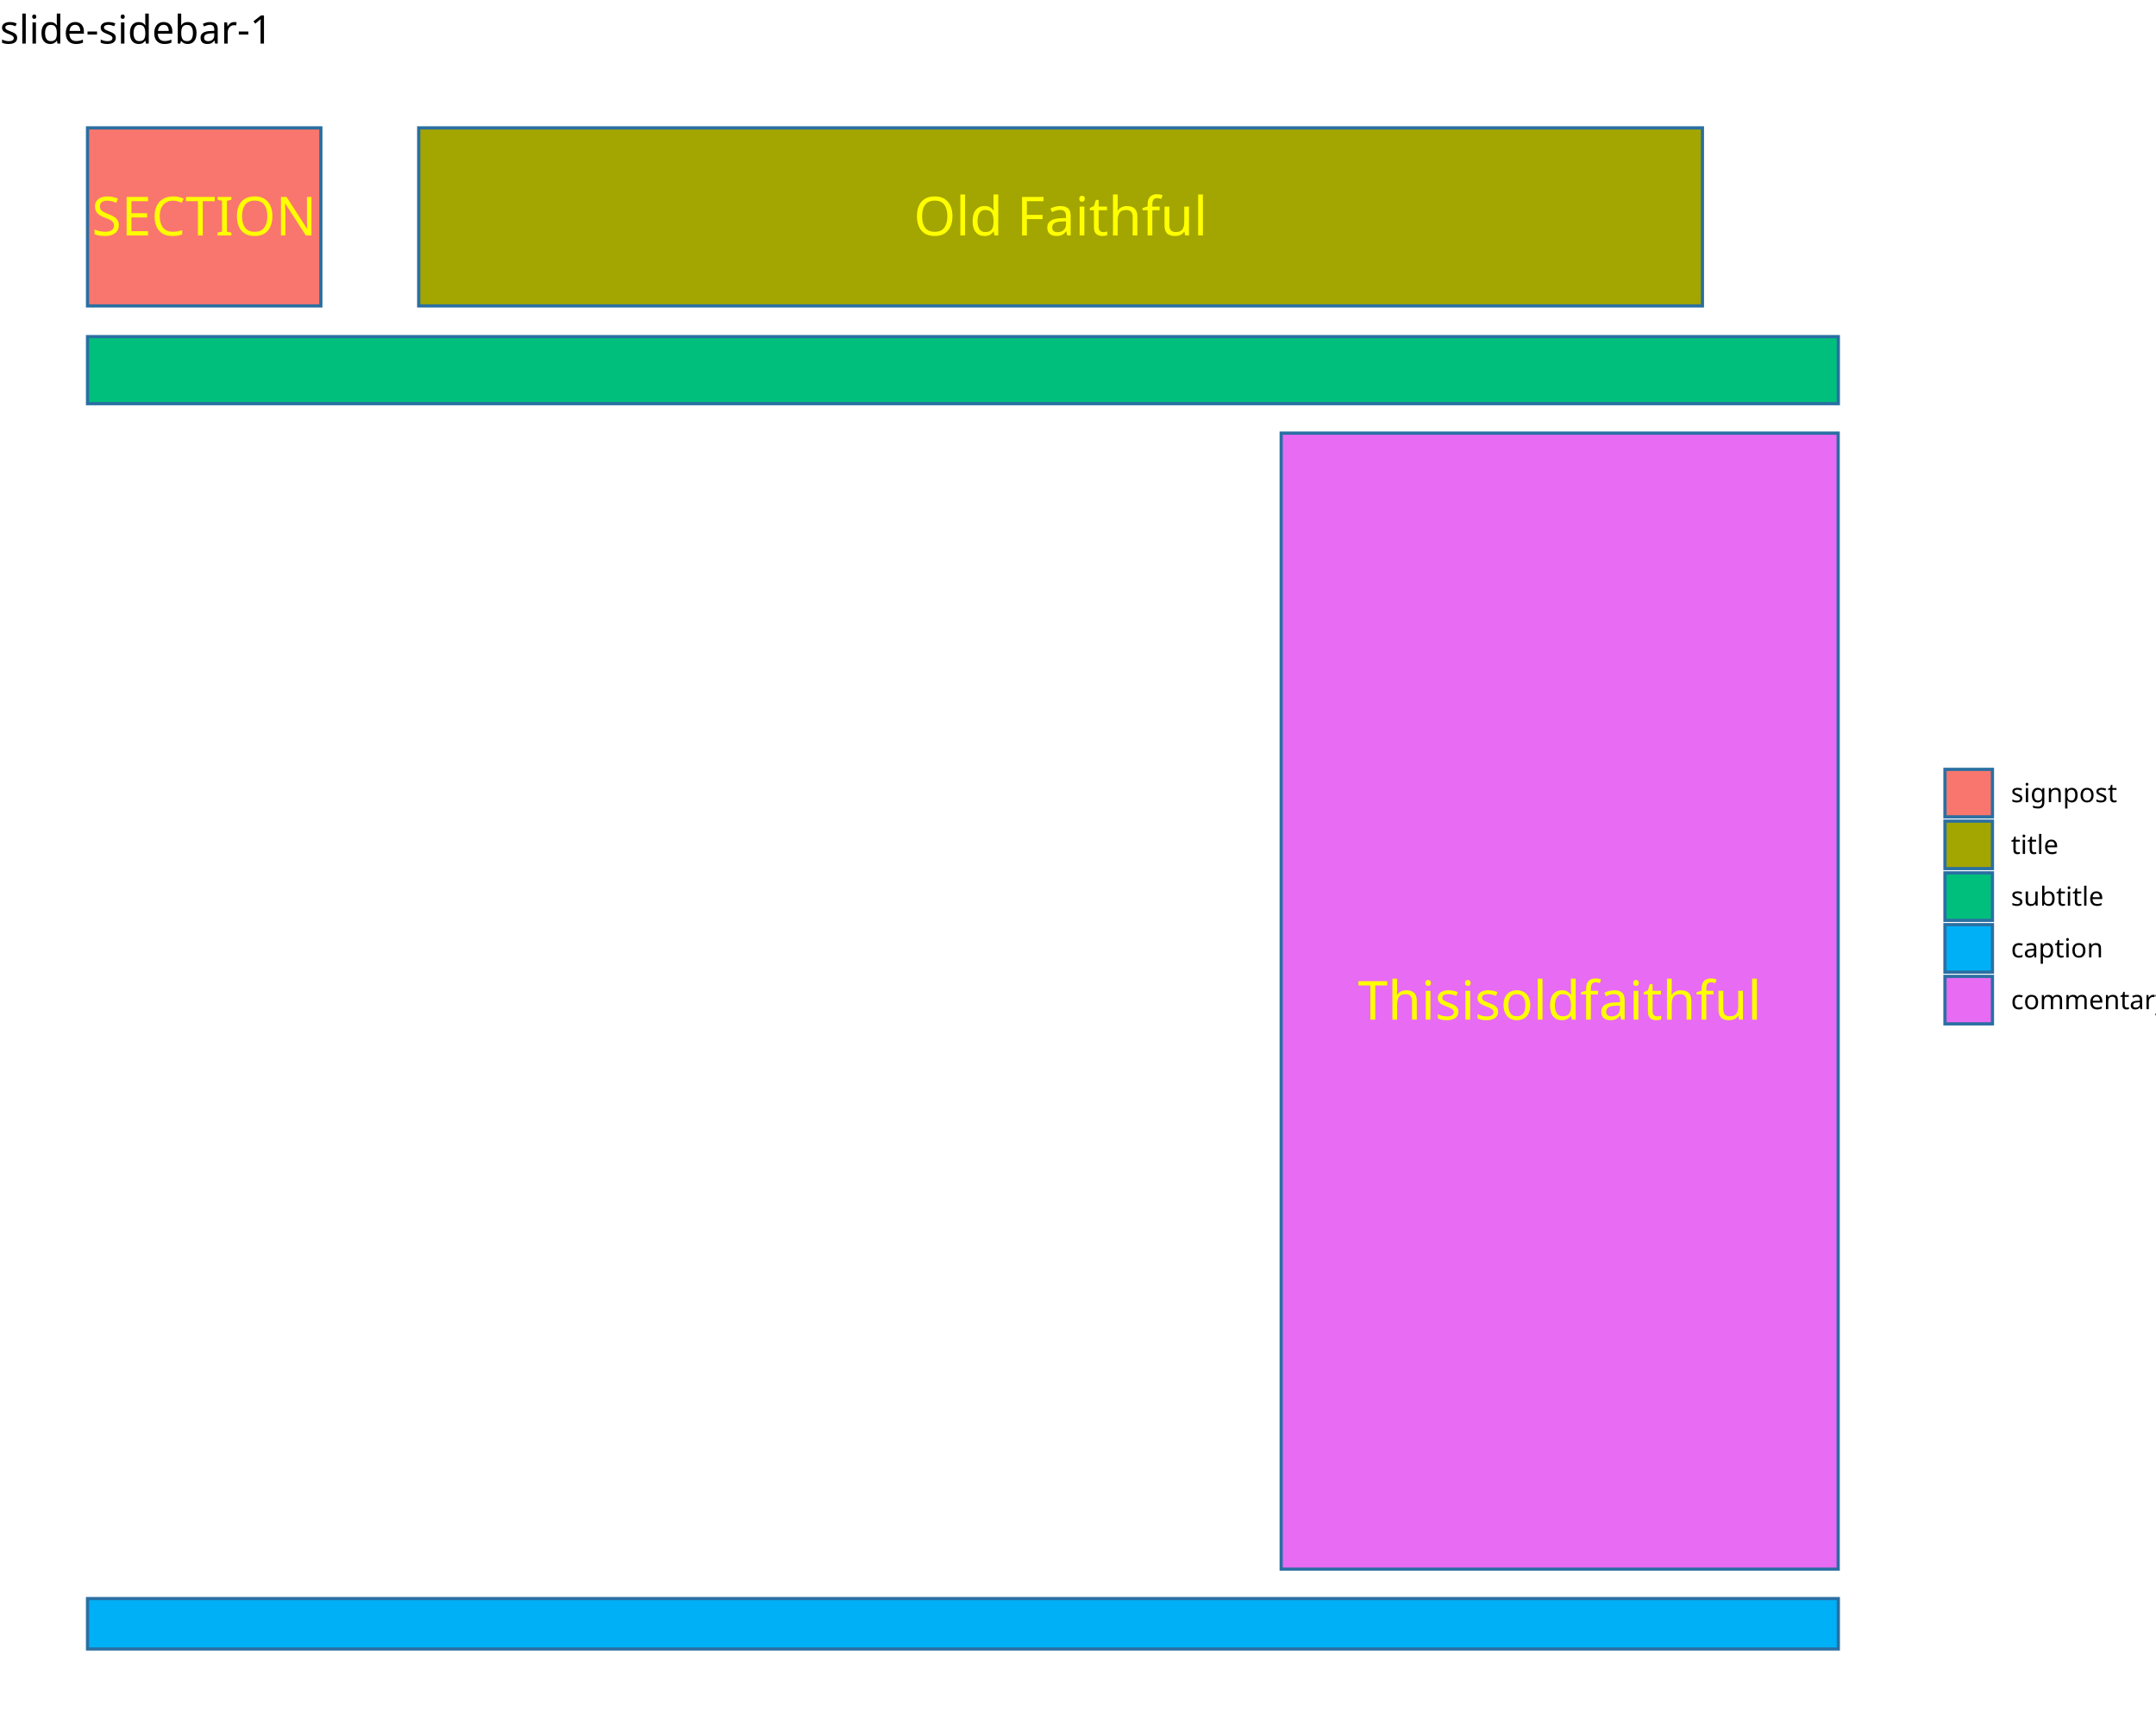
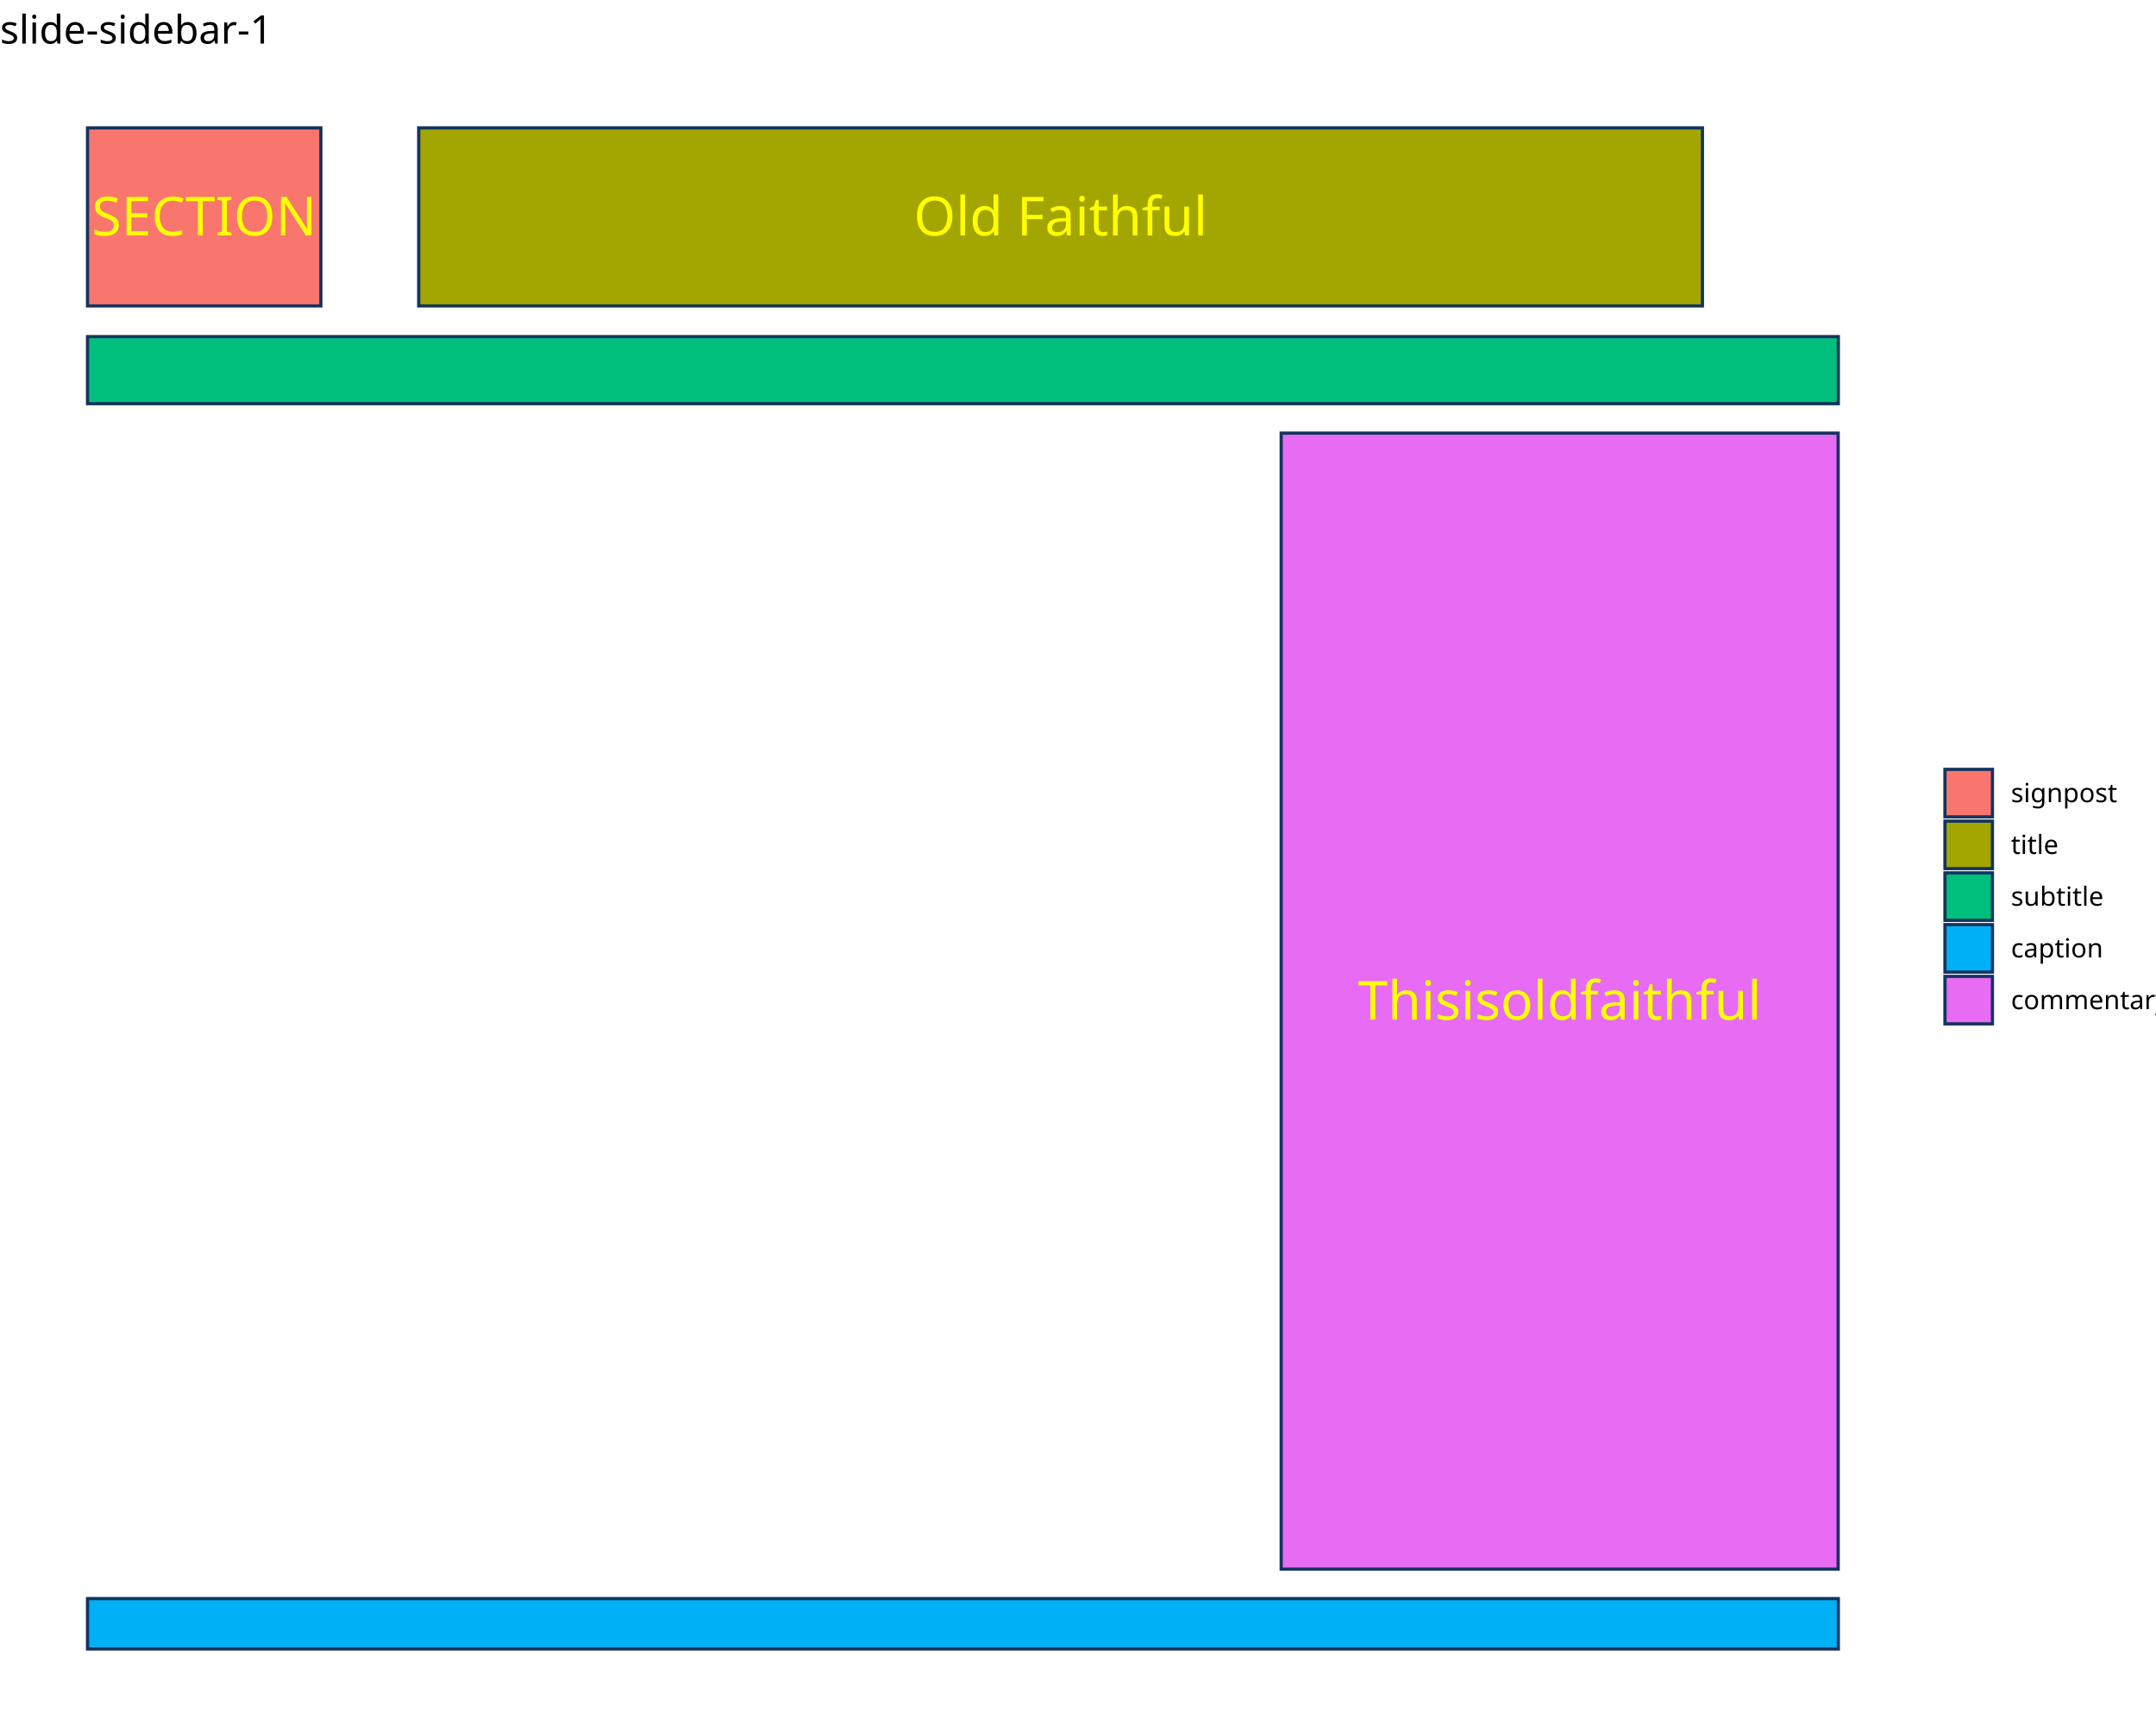
<svg xmlns="http://www.w3.org/2000/svg" class="svglite" data-engine-version="2.0" width="720.00pt" height="576.00pt" viewBox="0 0 720.00 576.00">
  <defs>
    <style type="text/css">
    .svglite line, .svglite polyline, .svglite polygon, .svglite path, .svglite rect, .svglite circle {
      fill: none;
      stroke: #000000;
      stroke-linecap: round;
      stroke-linejoin: round;
      stroke-miterlimit: 10.00;
    }
  </style>
  </defs>
  <rect width="100%" height="100%" style="stroke: none; fill: #FFFFFF;" />
  <defs>
    <clipPath id="cpMC4wMHw3MjAuMDB8MC4wMHw1NzYuMDA=">
      <rect x="0.00" y="0.00" width="720.00" height="576.00" />
    </clipPath>
  </defs>
  <g clip-path="url(#cpMC4wMHw3MjAuMDB8MC4wMHw1NzYuMDA=)">
</g>
  <defs>
    <clipPath id="cpMC4wMHw2NDMuMTR8MTcuMzB8NTc2LjAw">
      <rect x="0.00" y="17.30" width="643.14" height="558.70" />
    </clipPath>
  </defs>
  <g clip-path="url(#cpMC4wMHw2NDMuMTR8MTcuMzB8NTc2LjAw)">
-     <rect x="29.23" y="42.70" width="77.92" height="59.45" style="stroke-width: 1.07; stroke: #2A6FA2; stroke-linecap: square; stroke-linejoin: miter; fill: #F8766D;" />
-     <rect x="139.83" y="42.70" width="428.70" height="59.45" style="stroke-width: 1.07; stroke: #2A6FA2; stroke-linecap: square; stroke-linejoin: miter; fill: #A3A500;" />
-     <rect x="29.23" y="112.40" width="584.68" height="22.39" style="stroke-width: 1.07; stroke: #2A6FA2; stroke-linecap: square; stroke-linejoin: miter; fill: #00BF7D;" />
-     <rect x="29.23" y="533.79" width="584.68" height="16.82" style="stroke-width: 1.07; stroke: #2A6FA2; stroke-linecap: square; stroke-linejoin: miter; fill: #00B0F6;" />
-     <rect x="427.85" y="144.63" width="186.01" height="379.32" style="stroke-width: 1.07; stroke: #2A6FA2; stroke-linecap: square; stroke-linejoin: miter; fill: #E76BF3;" />
+     <rect x="29.23" y="42.70" width="77.92" height="59.45" style="stroke-width: 1.07; stroke: #13345E; stroke-linecap: butt; stroke-linejoin: miter; fill: #F8766D;" />
+     <rect x="139.83" y="42.70" width="428.70" height="59.45" style="stroke-width: 1.07; stroke: #13345E; stroke-linecap: butt; stroke-linejoin: miter; fill: #A3A500;" />
+     <rect x="29.23" y="112.40" width="584.68" height="22.39" style="stroke-width: 1.07; stroke: #13345E; stroke-linecap: butt; stroke-linejoin: miter; fill: #00BF7D;" />
+     <rect x="29.23" y="533.79" width="584.68" height="16.82" style="stroke-width: 1.07; stroke: #13345E; stroke-linecap: butt; stroke-linejoin: miter; fill: #00B0F6;" />
+     <rect x="427.85" y="144.63" width="186.01" height="379.32" style="stroke-width: 1.07; stroke: #13345E; stroke-linecap: butt; stroke-linejoin: miter; fill: #E76BF3;" />
    <text x="68.20" y="78.62" text-anchor="middle" style="font-size: 18.00px; fill: #FFFF00; font-family: sans;" textLength="80.03px" lengthAdjust="spacingAndGlyphs">SECTION</text>
    <text x="354.18" y="78.62" text-anchor="middle" style="font-size: 18.00px; fill: #FFFF00; font-family: sans;" textLength="92.04px" lengthAdjust="spacingAndGlyphs">Old Faithful</text>
    <text x="520.85" y="340.48" text-anchor="middle" style="font-size: 18.00px; fill: #FFFF00; font-family: sans;" textLength="124.06px" lengthAdjust="spacingAndGlyphs">Thisisoldfaithful</text>
  </g>
  <g clip-path="url(#cpMC4wMHw3MjAuMDB8MC4wMHw1NzYuMDA=)">
-     <rect x="649.52" y="256.90" width="15.86" height="15.86" style="stroke-width: 1.07; stroke: #2A6FA2; stroke-linecap: square; stroke-linejoin: miter; fill: #F8766D;" />
-     <rect x="649.52" y="274.18" width="15.86" height="15.86" style="stroke-width: 1.07; stroke: #2A6FA2; stroke-linecap: square; stroke-linejoin: miter; fill: #A3A500;" />
-     <rect x="649.52" y="291.46" width="15.86" height="15.86" style="stroke-width: 1.07; stroke: #2A6FA2; stroke-linecap: square; stroke-linejoin: miter; fill: #00BF7D;" />
-     <rect x="649.52" y="308.74" width="15.86" height="15.86" style="stroke-width: 1.07; stroke: #2A6FA2; stroke-linecap: square; stroke-linejoin: miter; fill: #00B0F6;" />
-     <rect x="649.52" y="326.02" width="15.86" height="15.86" style="stroke-width: 1.07; stroke: #2A6FA2; stroke-linecap: square; stroke-linejoin: miter; fill: #E76BF3;" />
+     <rect x="649.52" y="256.90" width="15.86" height="15.86" style="stroke-width: 1.07; stroke: #13345E; stroke-linecap: butt; stroke-linejoin: miter; fill: #F8766D;" />
+     <rect x="649.52" y="274.18" width="15.86" height="15.86" style="stroke-width: 1.07; stroke: #13345E; stroke-linecap: butt; stroke-linejoin: miter; fill: #A3A500;" />
+     <rect x="649.52" y="291.46" width="15.86" height="15.86" style="stroke-width: 1.07; stroke: #13345E; stroke-linecap: butt; stroke-linejoin: miter; fill: #00BF7D;" />
+     <rect x="649.52" y="308.74" width="15.86" height="15.86" style="stroke-width: 1.07; stroke: #13345E; stroke-linecap: butt; stroke-linejoin: miter; fill: #00B0F6;" />
+     <rect x="649.52" y="326.02" width="15.86" height="15.86" style="stroke-width: 1.07; stroke: #13345E; stroke-linecap: butt; stroke-linejoin: miter; fill: #E76BF3;" />
    <text x="671.57" y="267.86" style="font-size: 8.80px; font-family: sans;" textLength="32.78px" lengthAdjust="spacingAndGlyphs">signpost</text>
    <text x="671.57" y="285.14" style="font-size: 8.80px; font-family: sans;" textLength="13.69px" lengthAdjust="spacingAndGlyphs">title</text>
    <text x="671.57" y="302.42" style="font-size: 8.80px; font-family: sans;" textLength="27.88px" lengthAdjust="spacingAndGlyphs">subtitle</text>
    <text x="671.57" y="319.70" style="font-size: 8.80px; font-family: sans;" textLength="28.38px" lengthAdjust="spacingAndGlyphs">caption</text>
    <text x="671.57" y="336.98" style="font-size: 8.80px; font-family: sans;" textLength="48.43px" lengthAdjust="spacingAndGlyphs">commentary</text>
    <text x="0.00" y="14.56" style="font-size: 13.20px; font-family: sans;" textLength="86.58px" lengthAdjust="spacingAndGlyphs">slide-sidebar-1</text>
  </g>
</svg>
